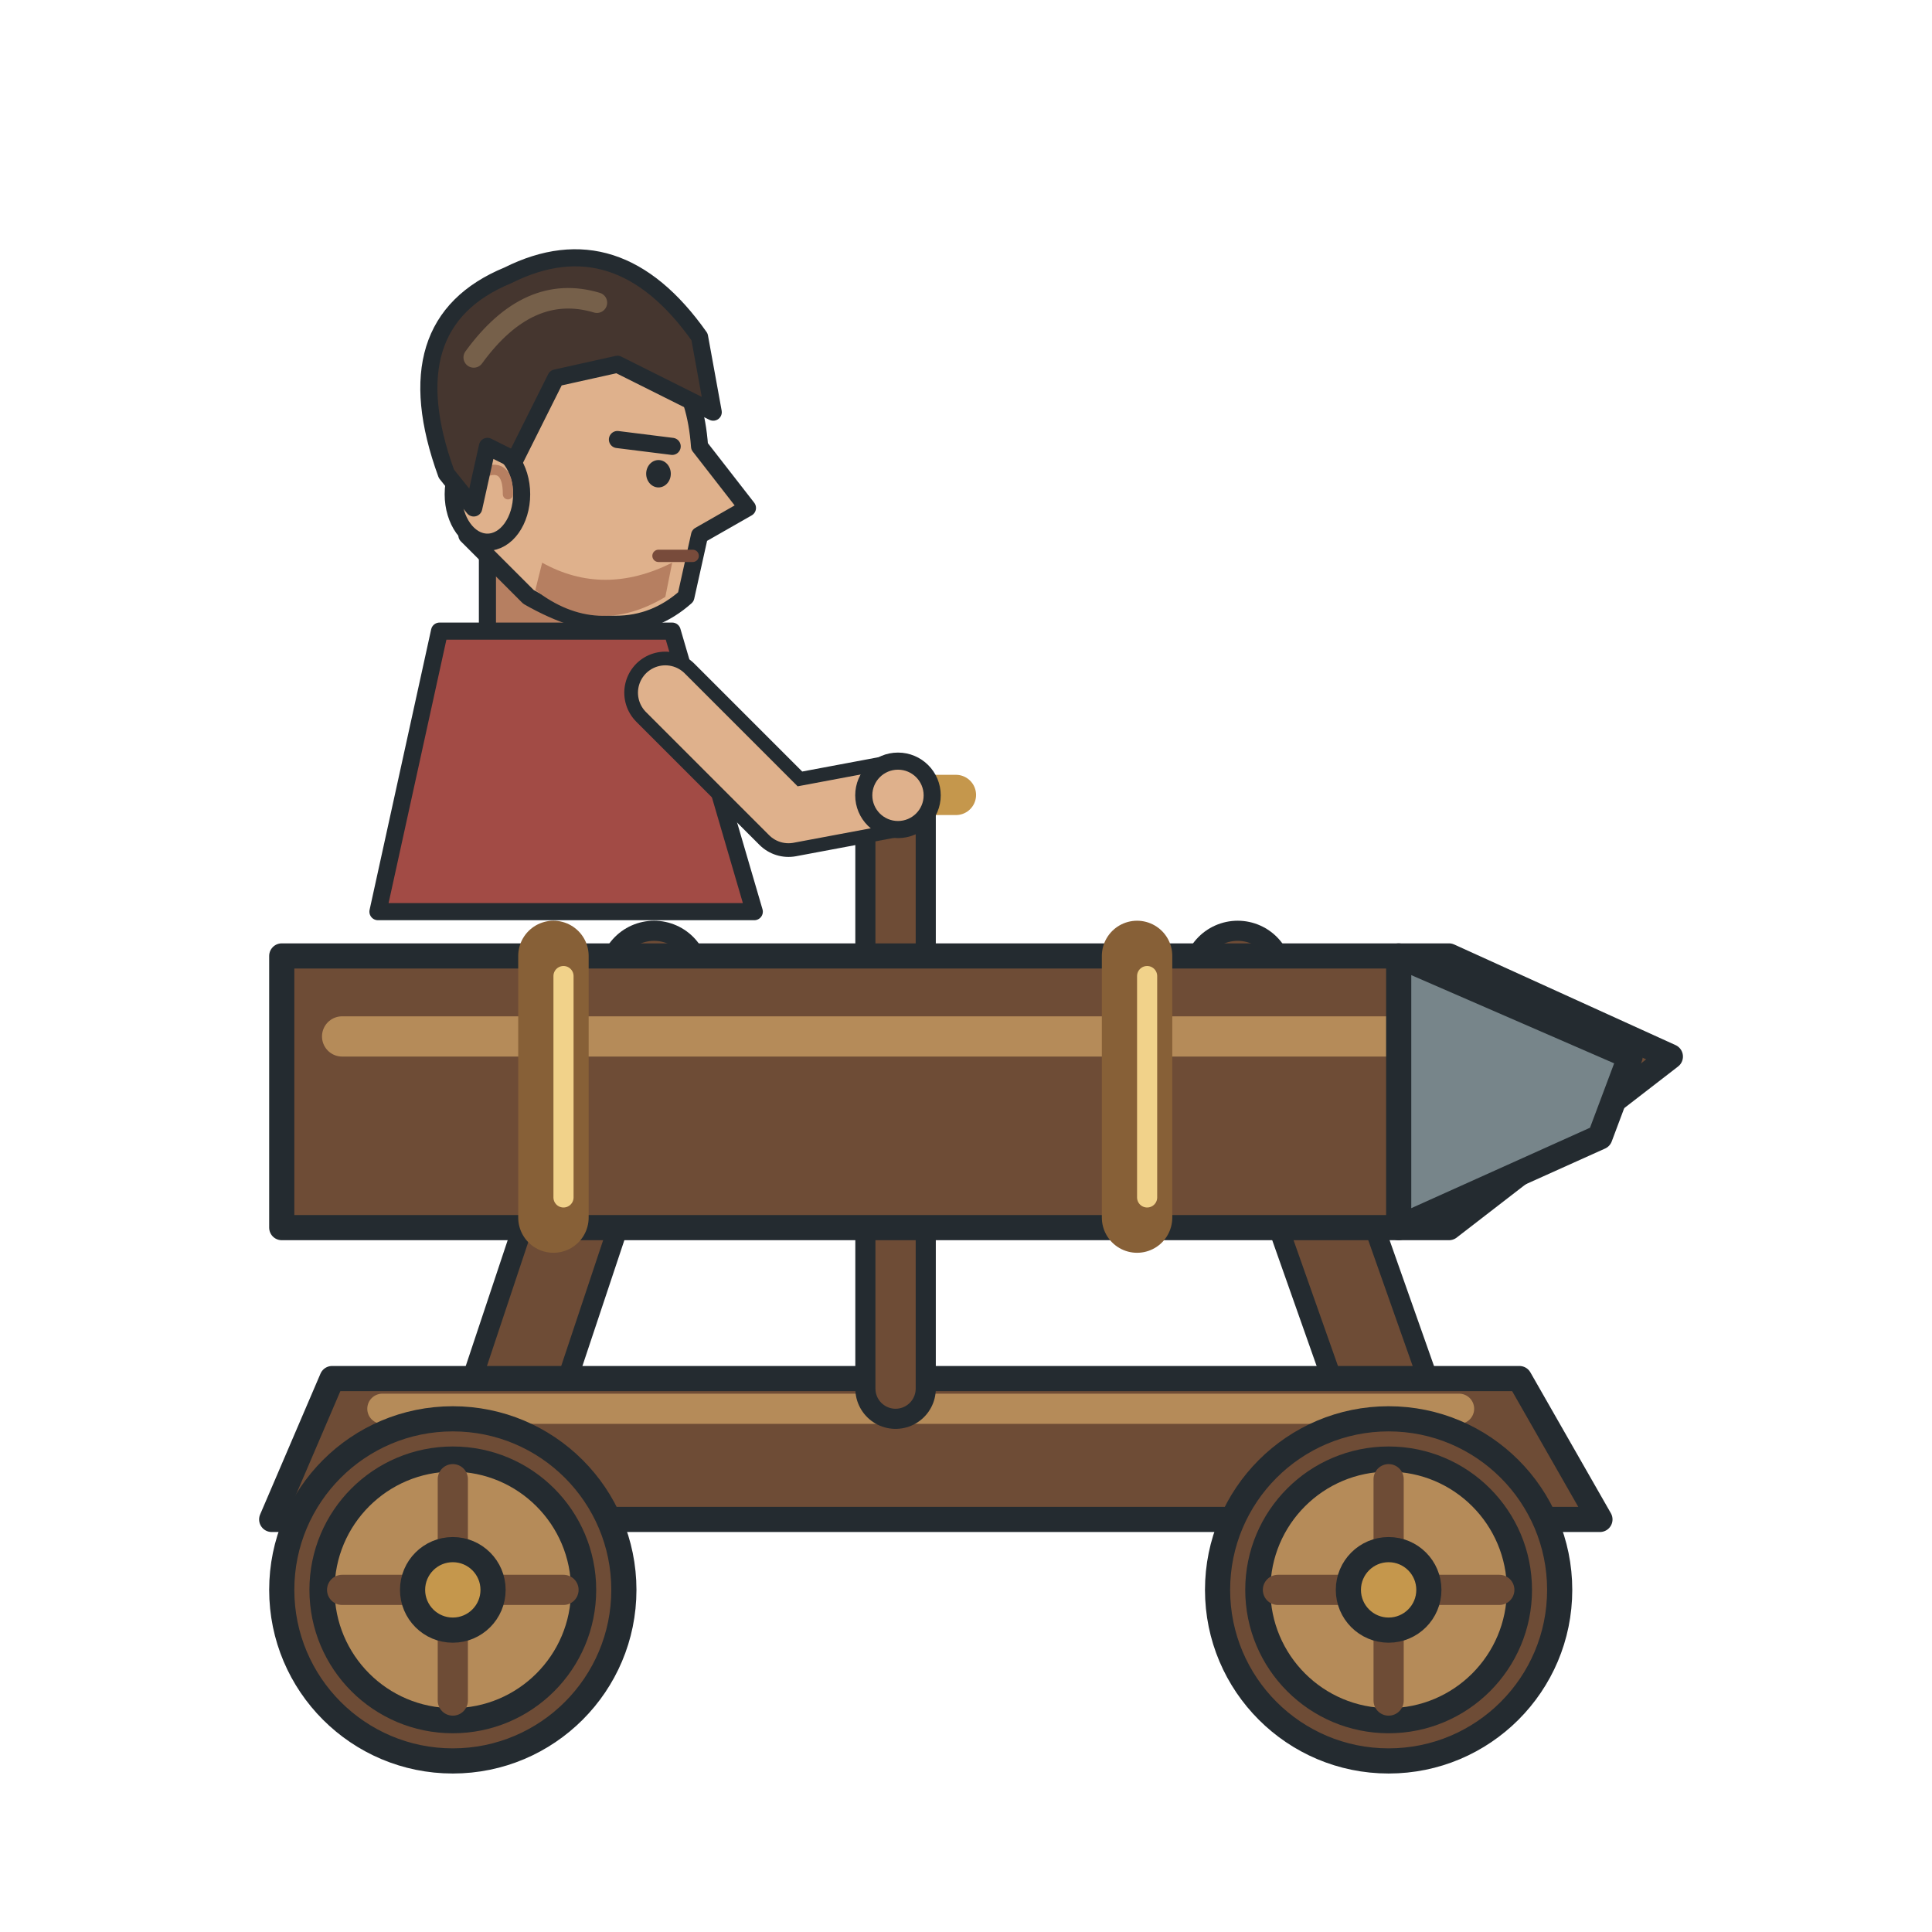
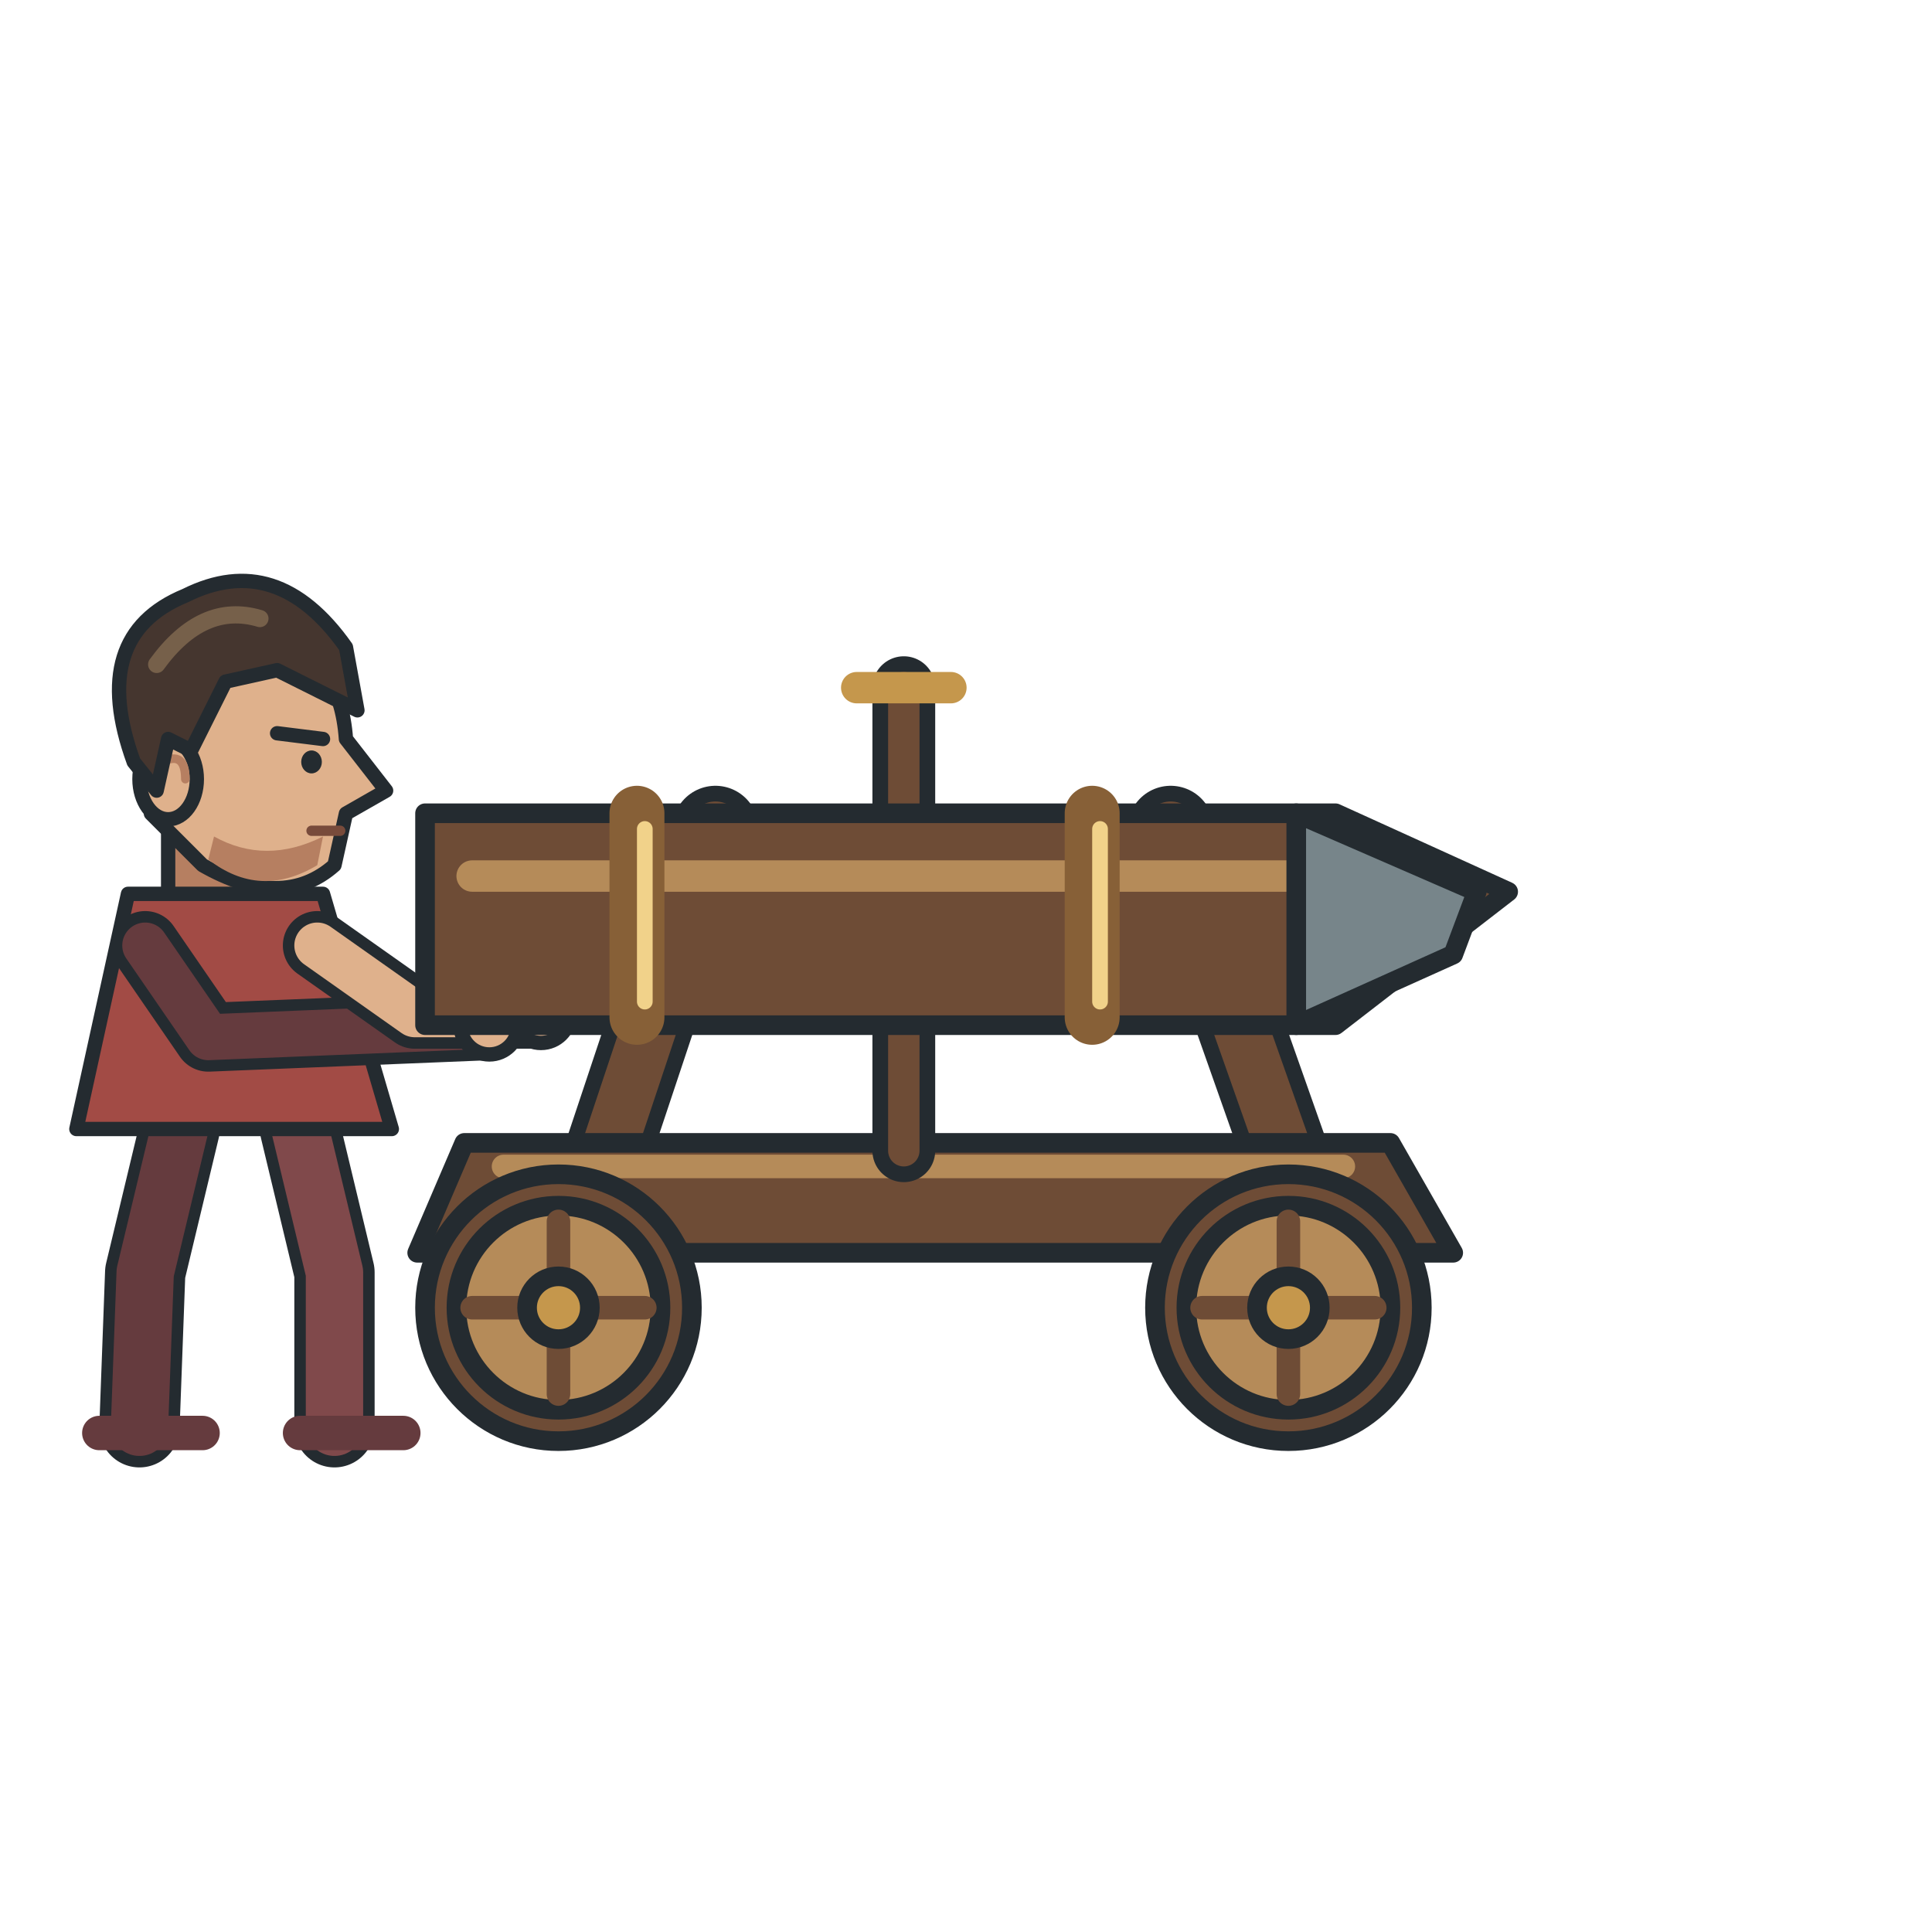
- <svg xmlns="http://www.w3.org/2000/svg" width="192" height="192" viewBox="0 0 192 192">
-   <path d="M48 148l17-51M141 148l-18-51" fill="none" stroke="#242b30" stroke-width="11" stroke-linejoin="round" stroke-linecap="round" />
-   <path d="M48 148l17-51M141 148l-18-51" fill="none" stroke="#6e4c36" stroke-width="7" stroke-linejoin="round" stroke-linecap="round" />
-   <path d="M33 137h118l8 14H27z" fill="#6e4c36" stroke="#242b30" stroke-width="2.5" stroke-linejoin="round" stroke-linecap="round" />
-   <path d="M38 140h107" fill="none" stroke="#b58b59" stroke-width="3" stroke-linejoin="round" stroke-linecap="round" />
-   <path d="M89 138V79" fill="none" stroke="#242b30" stroke-width="8" stroke-linejoin="round" stroke-linecap="round" />
-   <path d="M89 138V79" fill="none" stroke="#6e4c36" stroke-width="4" stroke-linejoin="round" stroke-linecap="round" />
-   <path d="M83 79h12" fill="none" stroke="#c5974c" stroke-width="4" stroke-linejoin="round" stroke-linecap="round" />
-   <g transform="translate(-8 9) scale(.68)">
-     <path d="M83 68v14h23V65" fill="#b67f61" stroke="#242b30" stroke-width="2.5" stroke-linejoin="round" stroke-linecap="round" />
-     <path d="M79 43Q86 31 102 35Q113 38 114 52l7 9-7 4-2 9q-9 8-23 0l-9-9z" fill="#dfb18c" stroke="#242b30" stroke-width="2.5" stroke-linejoin="round" stroke-linecap="round" />
-     <path d="M91 69q9 5 19 0l-1 5q-10 6-19-1z" fill="#b67f61" stroke="none" stroke-width="2.5" stroke-linejoin="round" stroke-linecap="round" />
-     <ellipse cx="83" cy="59" rx="5" ry="7" fill="#dfb18c" stroke="#242b30" stroke-width="2.5" />
-     <path d="M82 56q4-2 4 3" fill="none" stroke="#b67f61" stroke-width="1.5" stroke-linejoin="round" stroke-linecap="round" />
-     <path d="M102 51l8 1" fill="none" stroke="#242b30" stroke-width="2.5" stroke-linejoin="round" stroke-linecap="round" />
-     <ellipse cx="108" cy="56" rx="1.8" ry="2" fill="#242b30" stroke="none" stroke-width="2.5" />
-     <path d="M108 68h5" fill="none" stroke="#784b3b" stroke-width="1.8" stroke-linejoin="round" stroke-linecap="round" />
-     <path d="M77 56q-8-22 9-29 16-8 28 9l2 11-14-7-9 2-6 12-4-2-2 9z" fill="#45362f" stroke="#242b30" stroke-width="2.5" stroke-linejoin="round" stroke-linecap="round" />
-     <path d="M81 39q8-11 18-8" fill="none" stroke="#76604a" stroke-width="3" stroke-linejoin="round" stroke-linecap="round" />
-     <path d="M76 79h34l12 41H67z" fill="#a24b45" stroke="#242b30" stroke-width="2.5" stroke-linejoin="round" stroke-linecap="round" />
-     <path d="M109 88l18 18 16-3" fill="none" stroke="#242b30" stroke-width="12" stroke-linejoin="round" stroke-linecap="round" />
-     <path d="M109 88l18 18 16-3" fill="none" stroke="#dfb18c" stroke-width="8" stroke-linejoin="round" stroke-linecap="round" />
-     <ellipse cx="143" cy="103" rx="5" ry="5" fill="#dfb18c" stroke="#242b30" stroke-width="2.5" />
+ <svg xmlns="http://www.w3.org/2000/svg" width="192" height="192" viewBox="-64 0 320 192">
+   <g transform="translate(-115 9) scale(.95)">
+     <path d="M85 120L79 145 78 172" fill="none" stroke="#242b30" stroke-width="14" stroke-linejoin="round" stroke-linecap="round" />
+     <path d="M85 120L79 145 78 172" fill="none" stroke="#653b3e" stroke-width="10" stroke-linejoin="round" stroke-linecap="round" />
+     <path d="M71 173h18" fill="none" stroke="#653b3e" stroke-width="6" stroke-linejoin="round" stroke-linecap="round" />
+     <path d="M106 120L112 145 112 172" fill="none" stroke="#242b30" stroke-width="14" stroke-linejoin="round" stroke-linecap="round" />
+     <path d="M106 120L112 145 112 172" fill="none" stroke="#80494b" stroke-width="10" stroke-linejoin="round" stroke-linecap="round" />
+     <path d="M106 173h18" fill="none" stroke="#653b3e" stroke-width="6" stroke-linejoin="round" stroke-linecap="round" />
+     <g transform="translate(0 0)">
+       <path d="M83 68v14h23V65" fill="#b67f61" stroke="#242b30" stroke-width="2.5" stroke-linejoin="round" stroke-linecap="round" />
+       <path d="M79 43Q86 31 102 35Q113 38 114 52l7 9-7 4-2 9q-9 8-23 0l-9-9z" fill="#dfb18c" stroke="#242b30" stroke-width="2.5" stroke-linejoin="round" stroke-linecap="round" />
+       <path d="M91 69q9 5 19 0l-1 5q-10 6-19-1z" fill="#b67f61" stroke="none" stroke-width="2.5" stroke-linejoin="round" stroke-linecap="round" />
+       <ellipse cx="83" cy="59" rx="5" ry="7" fill="#dfb18c" stroke="#242b30" stroke-width="2.5" />
+       <path d="M82 56q4-2 4 3" fill="none" stroke="#b67f61" stroke-width="1.5" stroke-linejoin="round" stroke-linecap="round" />
+       <path d="M102 51l8 1" fill="none" stroke="#242b30" stroke-width="2.5" stroke-linejoin="round" stroke-linecap="round" />
+       <ellipse cx="108" cy="56" rx="1.8" ry="2" fill="#242b30" stroke="none" stroke-width="2.5" />
+       <path d="M108 68h5" fill="none" stroke="#784b3b" stroke-width="1.8" stroke-linejoin="round" stroke-linecap="round" />
+       <path d="M77 56q-8-22 9-29 16-8 28 9l2 11-14-7-9 2-6 12-4-2-2 9z" fill="#45362f" stroke="#242b30" stroke-width="2.5" stroke-linejoin="round" stroke-linecap="round" />
+       <path d="M81 39q8-11 18-8" fill="none" stroke="#76604a" stroke-width="3" stroke-linejoin="round" stroke-linecap="round" />
+       <path d="M76 79h34l12 41H67z" fill="#a24b45" stroke="#242b30" stroke-width="2.5" stroke-linejoin="round" stroke-linecap="round" />
+       <path d="M79 88L90 104 139 102" fill="none" stroke="#242b30" stroke-width="12" stroke-linejoin="round" stroke-linecap="round" />
+       <path d="M79 88L90 104 139 102" fill="none" stroke="#653b3e" stroke-width="8" stroke-linejoin="round" stroke-linecap="round" />
+       <path d="M109 88L126 100 148 100" fill="none" stroke="#242b30" stroke-width="12" stroke-linejoin="round" stroke-linecap="round" />
+       <path d="M109 88L126 100 148 100" fill="none" stroke="#dfb18c" stroke-width="8" stroke-linejoin="round" stroke-linecap="round" />
+       <ellipse cx="139" cy="102" rx="5" ry="5" fill="#dfb18c" stroke="#242b30" stroke-width="2.5" />
+       <ellipse cx="148" cy="100" rx="5" ry="5" fill="#dfb18c" stroke="#242b30" stroke-width="2.5" />
+     </g>
  </g>
-   <g transform="translate(0 0)">
-     <path d="M28 95h116l22 10-22 17H28z" fill="#6e4c36" stroke="#242b30" stroke-width="2.5" stroke-linejoin="round" stroke-linecap="round" />
-     <path d="M34 103h105" fill="none" stroke="#b58b59" stroke-width="4" stroke-linejoin="round" stroke-linecap="round" />
-     <path d="M139 95l23 10-3 8-20 9z" fill="#77858a" stroke="#242b30" stroke-width="2.5" stroke-linejoin="round" stroke-linecap="round" />
-     <path d="M55 95v26M113 95v26" fill="none" stroke="#876037" stroke-width="7" stroke-linejoin="round" stroke-linecap="round" />
-     <path d="M56 97v22M114 97v22" fill="none" stroke="#f1d28a" stroke-width="2" stroke-linejoin="round" stroke-linecap="round" />
+   <g transform="translate(100 176) scale(1.3) translate(-100 -176)">
+     <path d="M48 148l17-51M141 148l-18-51" fill="none" stroke="#242b30" stroke-width="11" stroke-linejoin="round" stroke-linecap="round" />
+     <path d="M48 148l17-51M141 148l-18-51" fill="none" stroke="#6e4c36" stroke-width="7" stroke-linejoin="round" stroke-linecap="round" />
+     <path d="M33 137h118l8 14H27z" fill="#6e4c36" stroke="#242b30" stroke-width="2.5" stroke-linejoin="round" stroke-linecap="round" />
+     <path d="M38 140h107" fill="none" stroke="#b58b59" stroke-width="3" stroke-linejoin="round" stroke-linecap="round" />
+     <path d="M89 138V79" fill="none" stroke="#242b30" stroke-width="8" stroke-linejoin="round" stroke-linecap="round" />
+     <path d="M89 138V79" fill="none" stroke="#6e4c36" stroke-width="4" stroke-linejoin="round" stroke-linecap="round" />
+     <path d="M83 79h12" fill="none" stroke="#c5974c" stroke-width="4" stroke-linejoin="round" stroke-linecap="round" />
+     <g transform="translate(0 0)">
+       <path d="M28 95h116l22 10-22 17H28z" fill="#6e4c36" stroke="#242b30" stroke-width="2.5" stroke-linejoin="round" stroke-linecap="round" />
+       <path d="M34 103h105" fill="none" stroke="#b58b59" stroke-width="4" stroke-linejoin="round" stroke-linecap="round" />
+       <path d="M139 95l23 10-3 8-20 9z" fill="#77858a" stroke="#242b30" stroke-width="2.5" stroke-linejoin="round" stroke-linecap="round" />
+       <path d="M55 95v26M113 95v26" fill="none" stroke="#876037" stroke-width="7" stroke-linejoin="round" stroke-linecap="round" />
+       <path d="M56 97v22M114 97v22" fill="none" stroke="#f1d28a" stroke-width="2" stroke-linejoin="round" stroke-linecap="round" />
+     </g>
+     <ellipse cx="45" cy="158" rx="17" ry="17" fill="#6e4c36" stroke="#242b30" stroke-width="2.5" />
+     <ellipse cx="45" cy="158" rx="13" ry="13" fill="#b58b59" stroke="#242b30" stroke-width="2.5" />
+     <g transform="rotate(0 45 158)">
+       <path d="M34 158h22M45 147v22" fill="none" stroke="#6e4c36" stroke-width="3" stroke-linejoin="round" stroke-linecap="round" />
+     </g>
+     <ellipse cx="45" cy="158" rx="4" ry="4" fill="#c5974c" stroke="#242b30" stroke-width="2.5" />
+     <ellipse cx="138" cy="158" rx="17" ry="17" fill="#6e4c36" stroke="#242b30" stroke-width="2.5" />
+     <ellipse cx="138" cy="158" rx="13" ry="13" fill="#b58b59" stroke="#242b30" stroke-width="2.5" />
+     <g transform="rotate(0 138 158)">
+       <path d="M127 158h22M138 147v22" fill="none" stroke="#6e4c36" stroke-width="3" stroke-linejoin="round" stroke-linecap="round" />
+     </g>
+     <ellipse cx="138" cy="158" rx="4" ry="4" fill="#c5974c" stroke="#242b30" stroke-width="2.5" />
  </g>
-   <ellipse cx="45" cy="158" rx="17" ry="17" fill="#6e4c36" stroke="#242b30" stroke-width="2.5" />
-   <ellipse cx="45" cy="158" rx="13" ry="13" fill="#b58b59" stroke="#242b30" stroke-width="2.5" />
-   <g transform="rotate(0 45 158)">
-     <path d="M34 158h22M45 147v22" fill="none" stroke="#6e4c36" stroke-width="3" stroke-linejoin="round" stroke-linecap="round" />
-   </g>
-   <ellipse cx="45" cy="158" rx="4" ry="4" fill="#c5974c" stroke="#242b30" stroke-width="2.5" />
-   <ellipse cx="138" cy="158" rx="17" ry="17" fill="#6e4c36" stroke="#242b30" stroke-width="2.5" />
-   <ellipse cx="138" cy="158" rx="13" ry="13" fill="#b58b59" stroke="#242b30" stroke-width="2.5" />
-   <g transform="rotate(0 138 158)">
-     <path d="M127 158h22M138 147v22" fill="none" stroke="#6e4c36" stroke-width="3" stroke-linejoin="round" stroke-linecap="round" />
-   </g>
-   <ellipse cx="138" cy="158" rx="4" ry="4" fill="#c5974c" stroke="#242b30" stroke-width="2.5" />
</svg>
